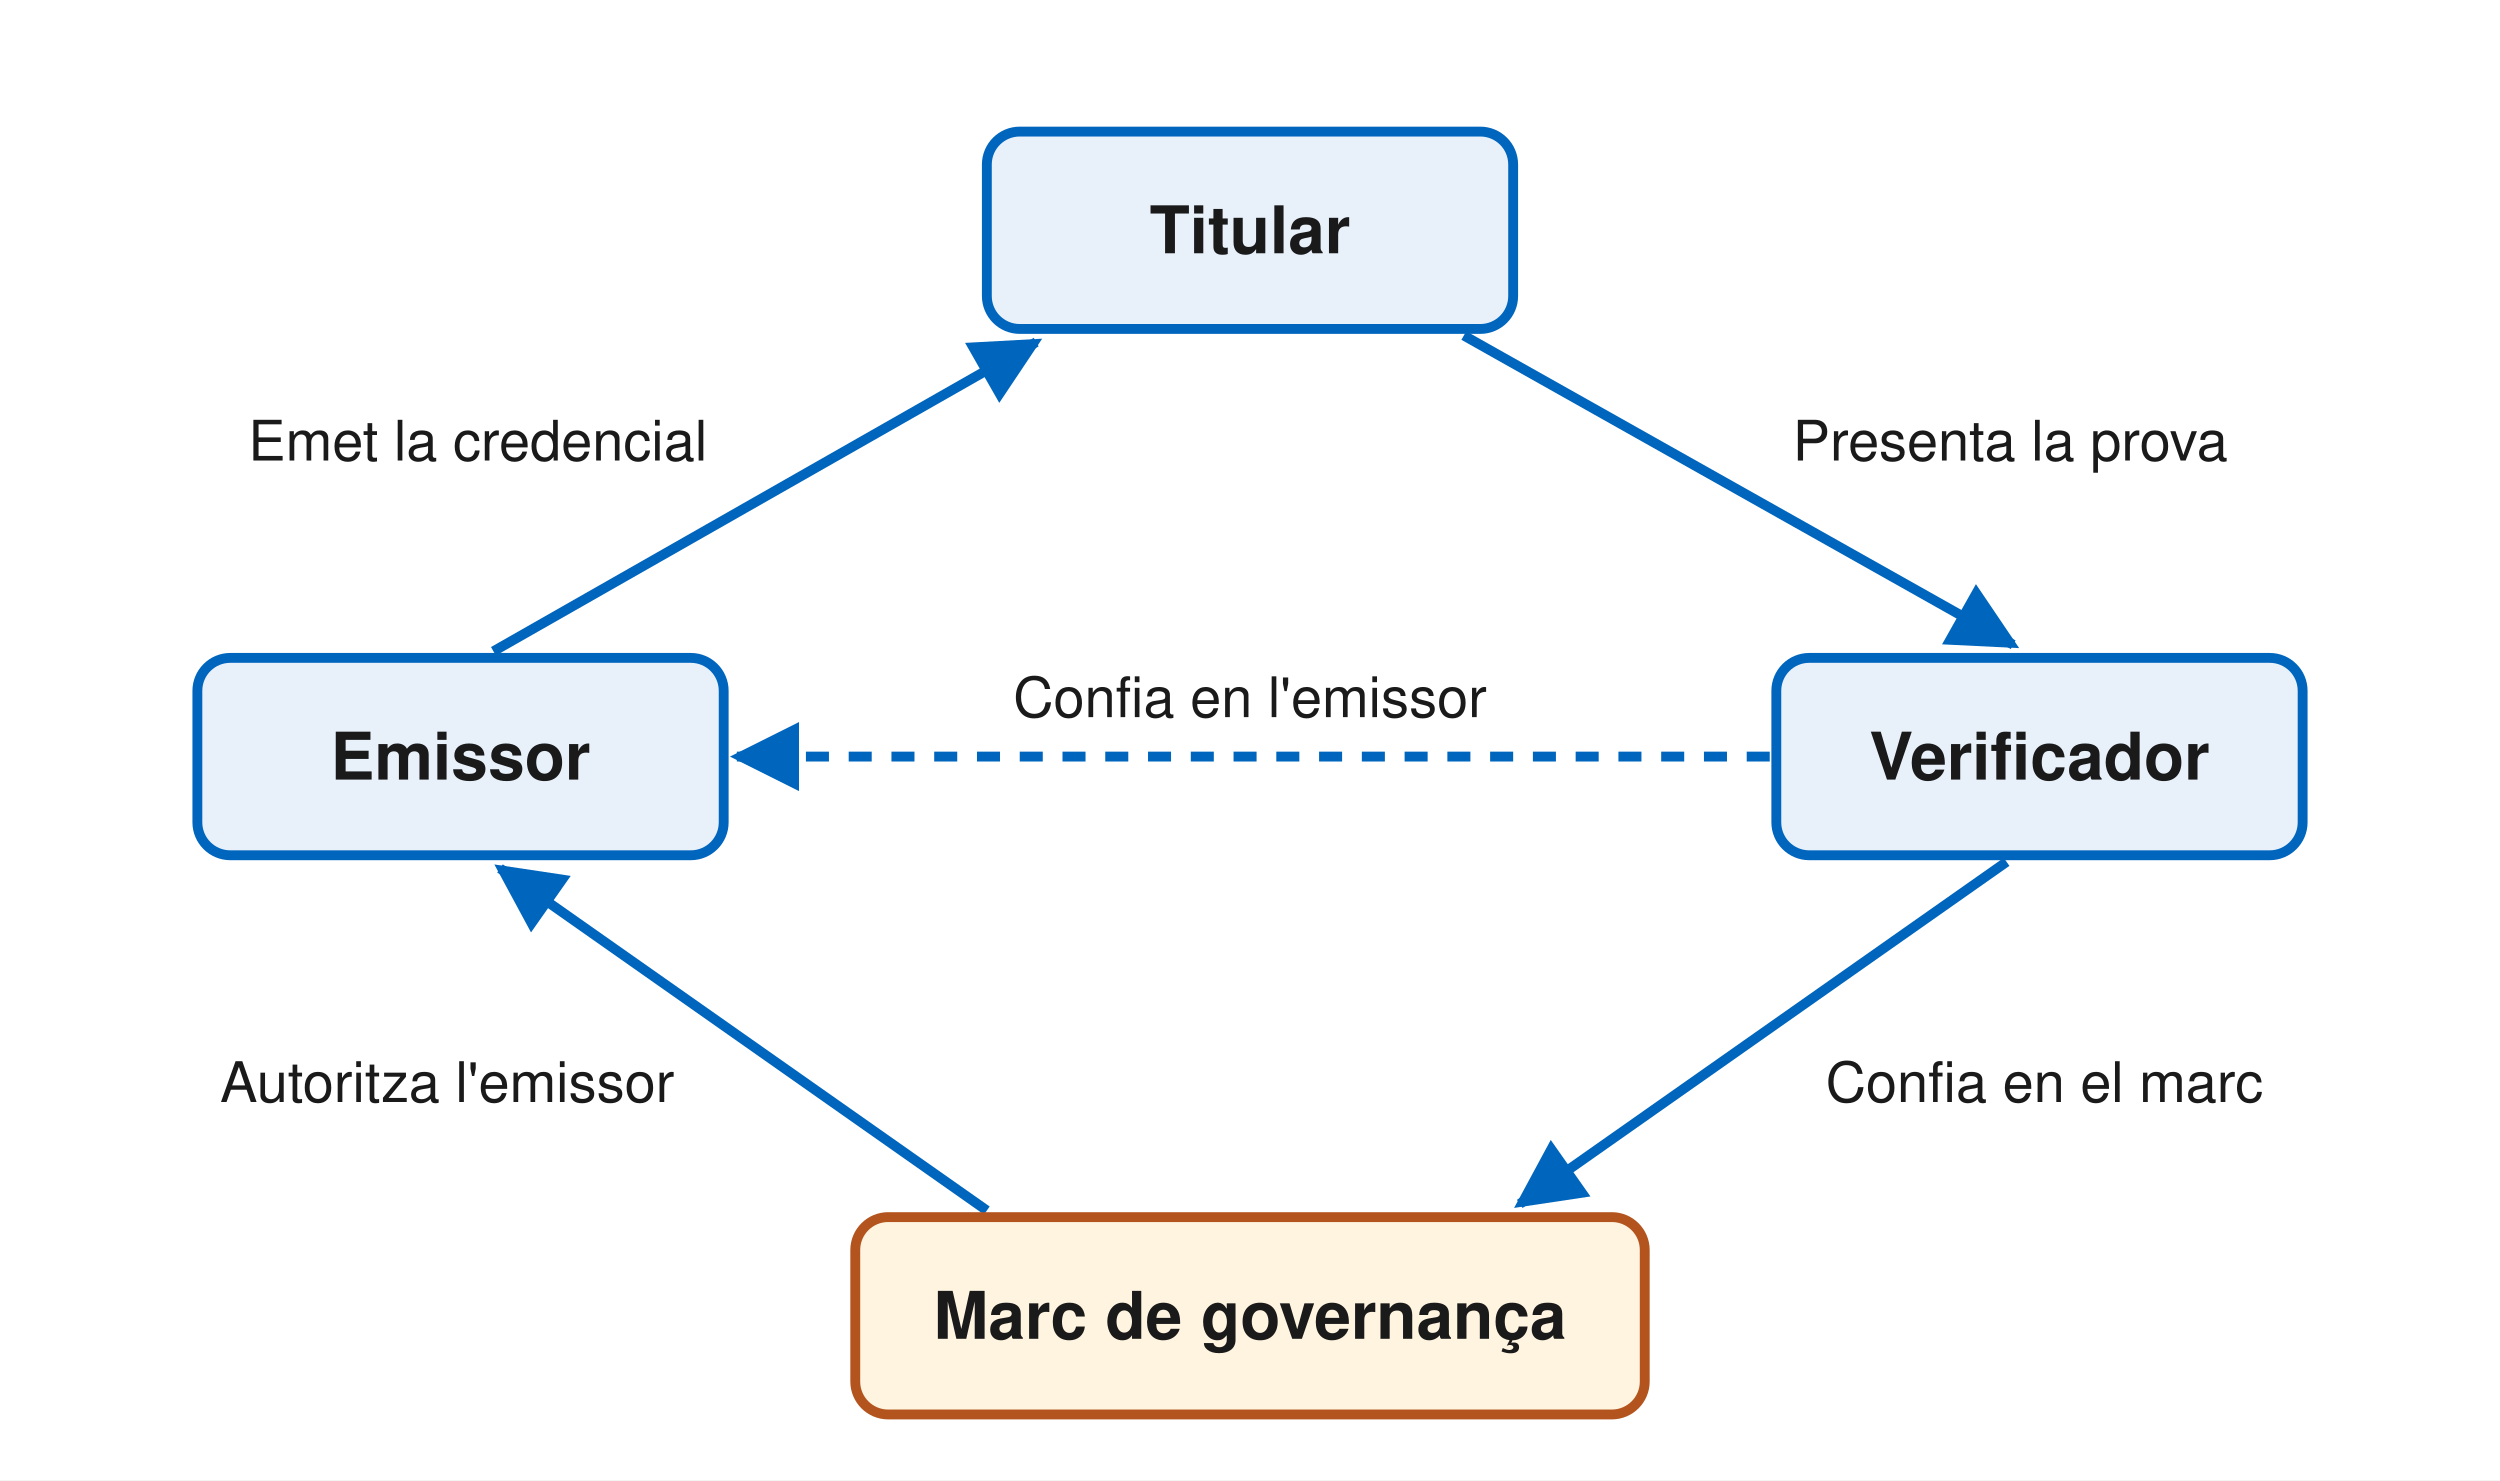
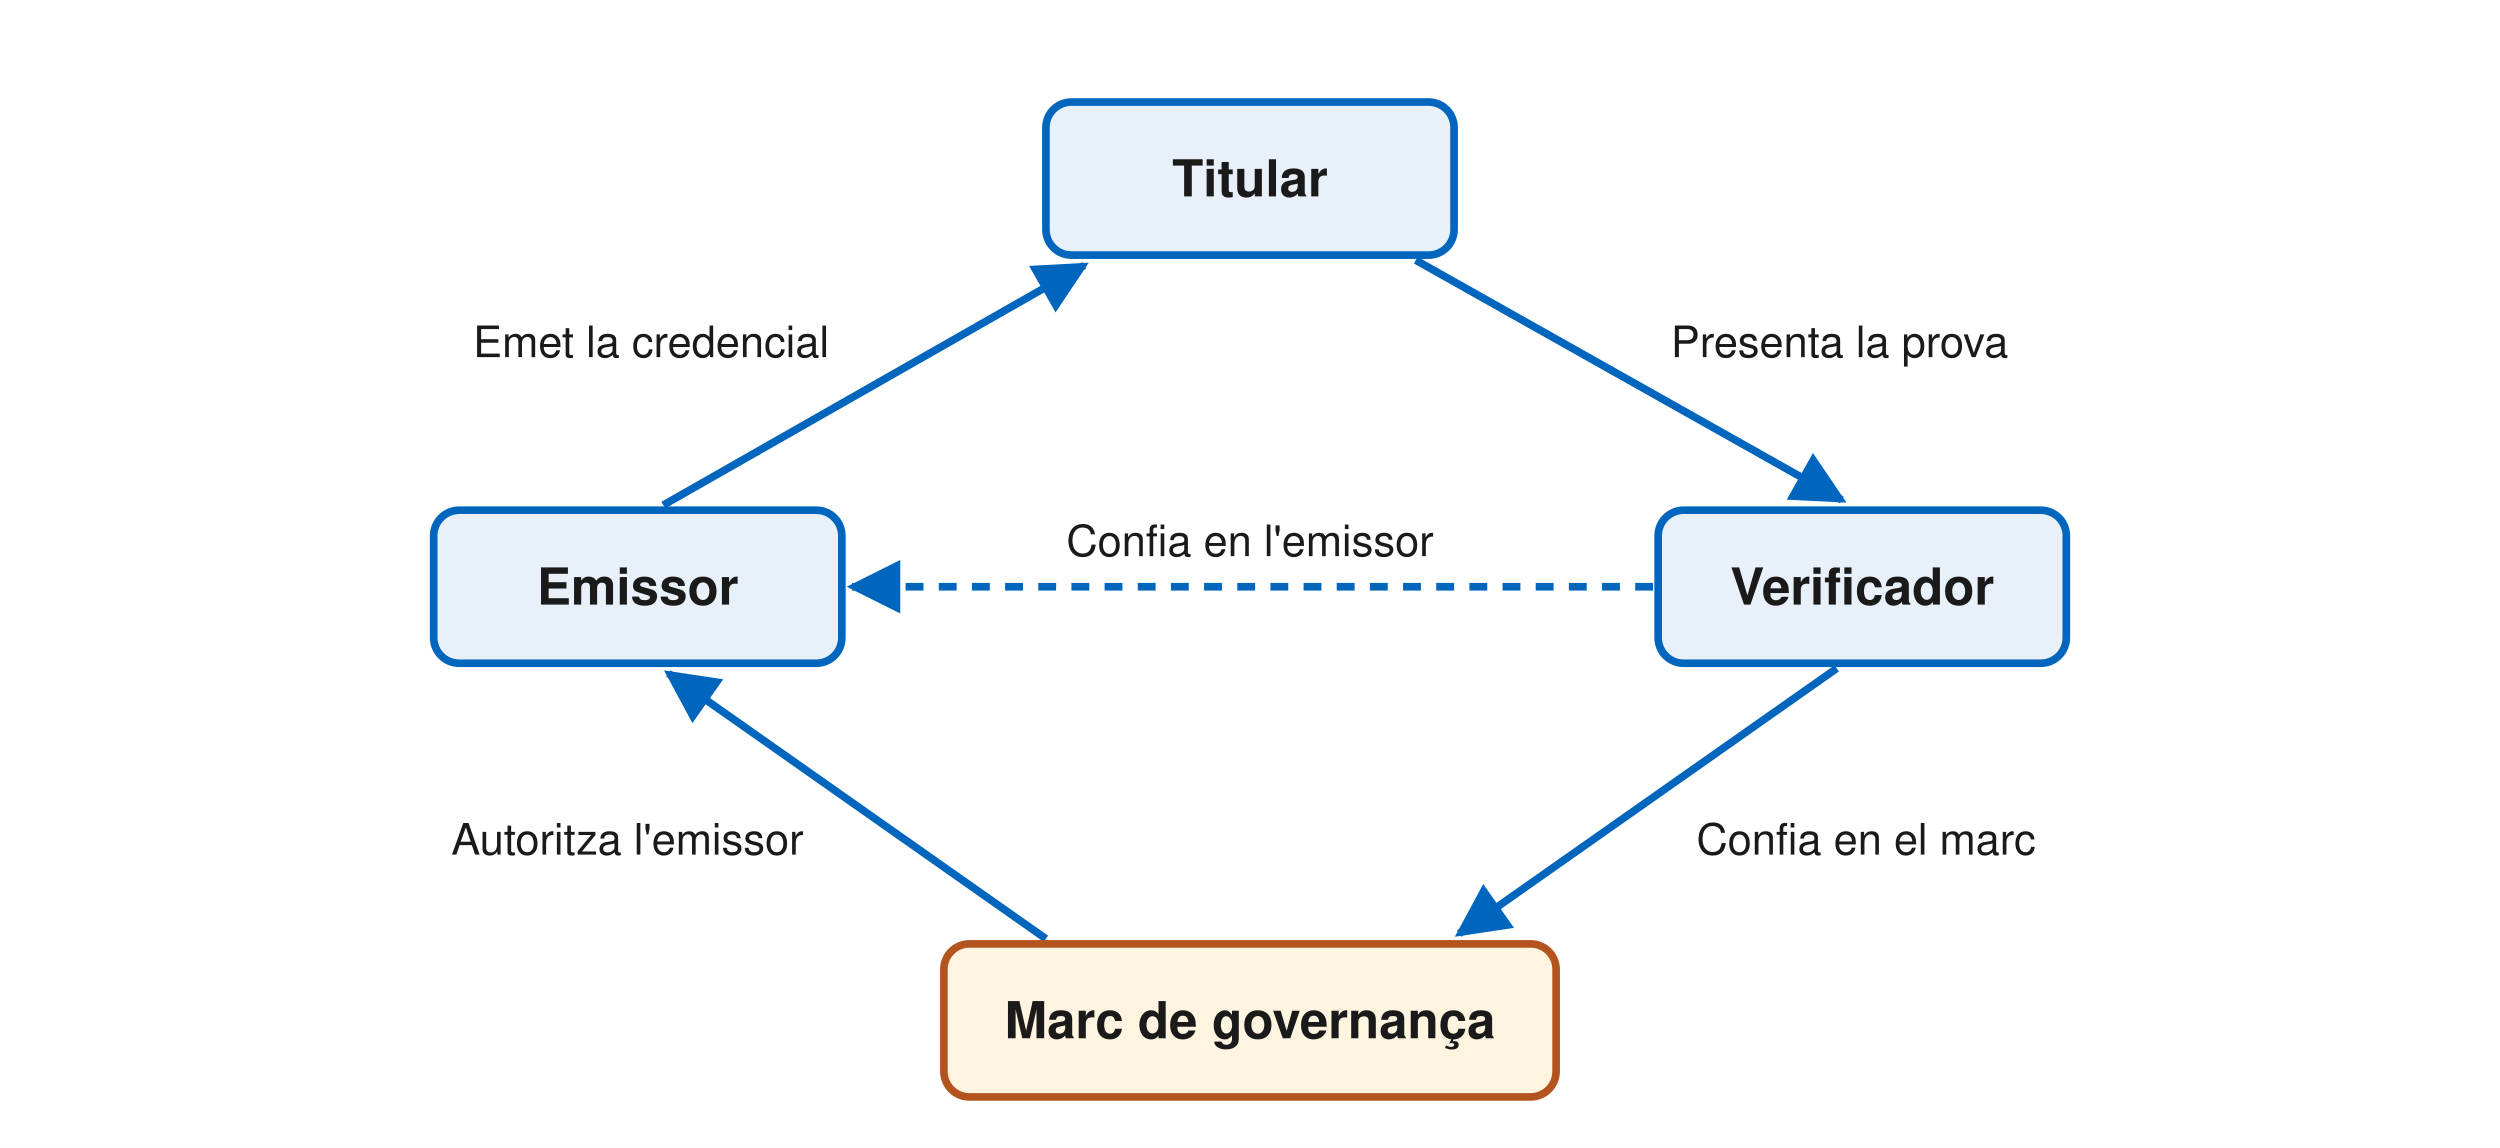
- <svg xmlns="http://www.w3.org/2000/svg" viewBox="0 0 760 450" font-family="Helvetica, Arial, sans-serif" font-size="17" text-anchor="middle">
+ <svg xmlns="http://www.w3.org/2000/svg" viewBox="-110 0 980 450" font-family="Helvetica, Arial, sans-serif" font-size="17" text-anchor="middle">
  <defs>
    <marker id="fletxa" viewBox="0 0 10 10" refX="9" refY="5" markerWidth="7" markerHeight="7" orient="auto-start-reverse">
      <path d="M0 0L10 5L0 10z" fill="#0065bd" />
    </marker>
  </defs>
-   <rect width="760" height="450" fill="#ffffff" />
+   <rect x="-110" width="980" height="450" fill="#ffffff" />
  <g stroke="#0065bd" stroke-width="3" marker-end="url(#fletxa)">
    <line x1="150" y1="198" x2="315" y2="104" />
    <line x1="445" y1="102" x2="612" y2="196" />
    <line x1="538" y1="230" x2="224" y2="230" stroke-dasharray="7 6" />
    <line x1="300" y1="368" x2="152" y2="264" />
    <line x1="610" y1="262" x2="462" y2="366" />
  </g>
  <g fill="#e8f1fa" stroke="#0065bd" stroke-width="3">
    <rect x="300" y="40" width="160" height="60" rx="10" />
    <rect x="60" y="200" width="160" height="60" rx="10" />
    <rect x="540" y="200" width="160" height="60" rx="10" />
    <rect x="260" y="370" width="240" height="60" rx="10" fill="#fff4e0" stroke="#b3541e" />
  </g>
  <g font-weight="bold" fill="#1a1a1a" font-size="20">
    <text x="380" y="77">Titular</text>
    <text x="140" y="237">Emissor</text>
    <text x="620" y="237">Verificador</text>
    <text x="380" y="407">Marc de governança</text>
  </g>
  <g fill="#1a1a1a">
    <text x="215" y="140" text-anchor="end">Emet la credencial</text>
    <text x="545" y="140" text-anchor="start">Presenta la prova</text>
    <text x="380" y="218">Confia en l'emissor</text>
    <text x="205" y="335" text-anchor="end">Autoritza l'emissor</text>
    <text x="555" y="335" text-anchor="start">Confia en el marc</text>
  </g>
</svg>
